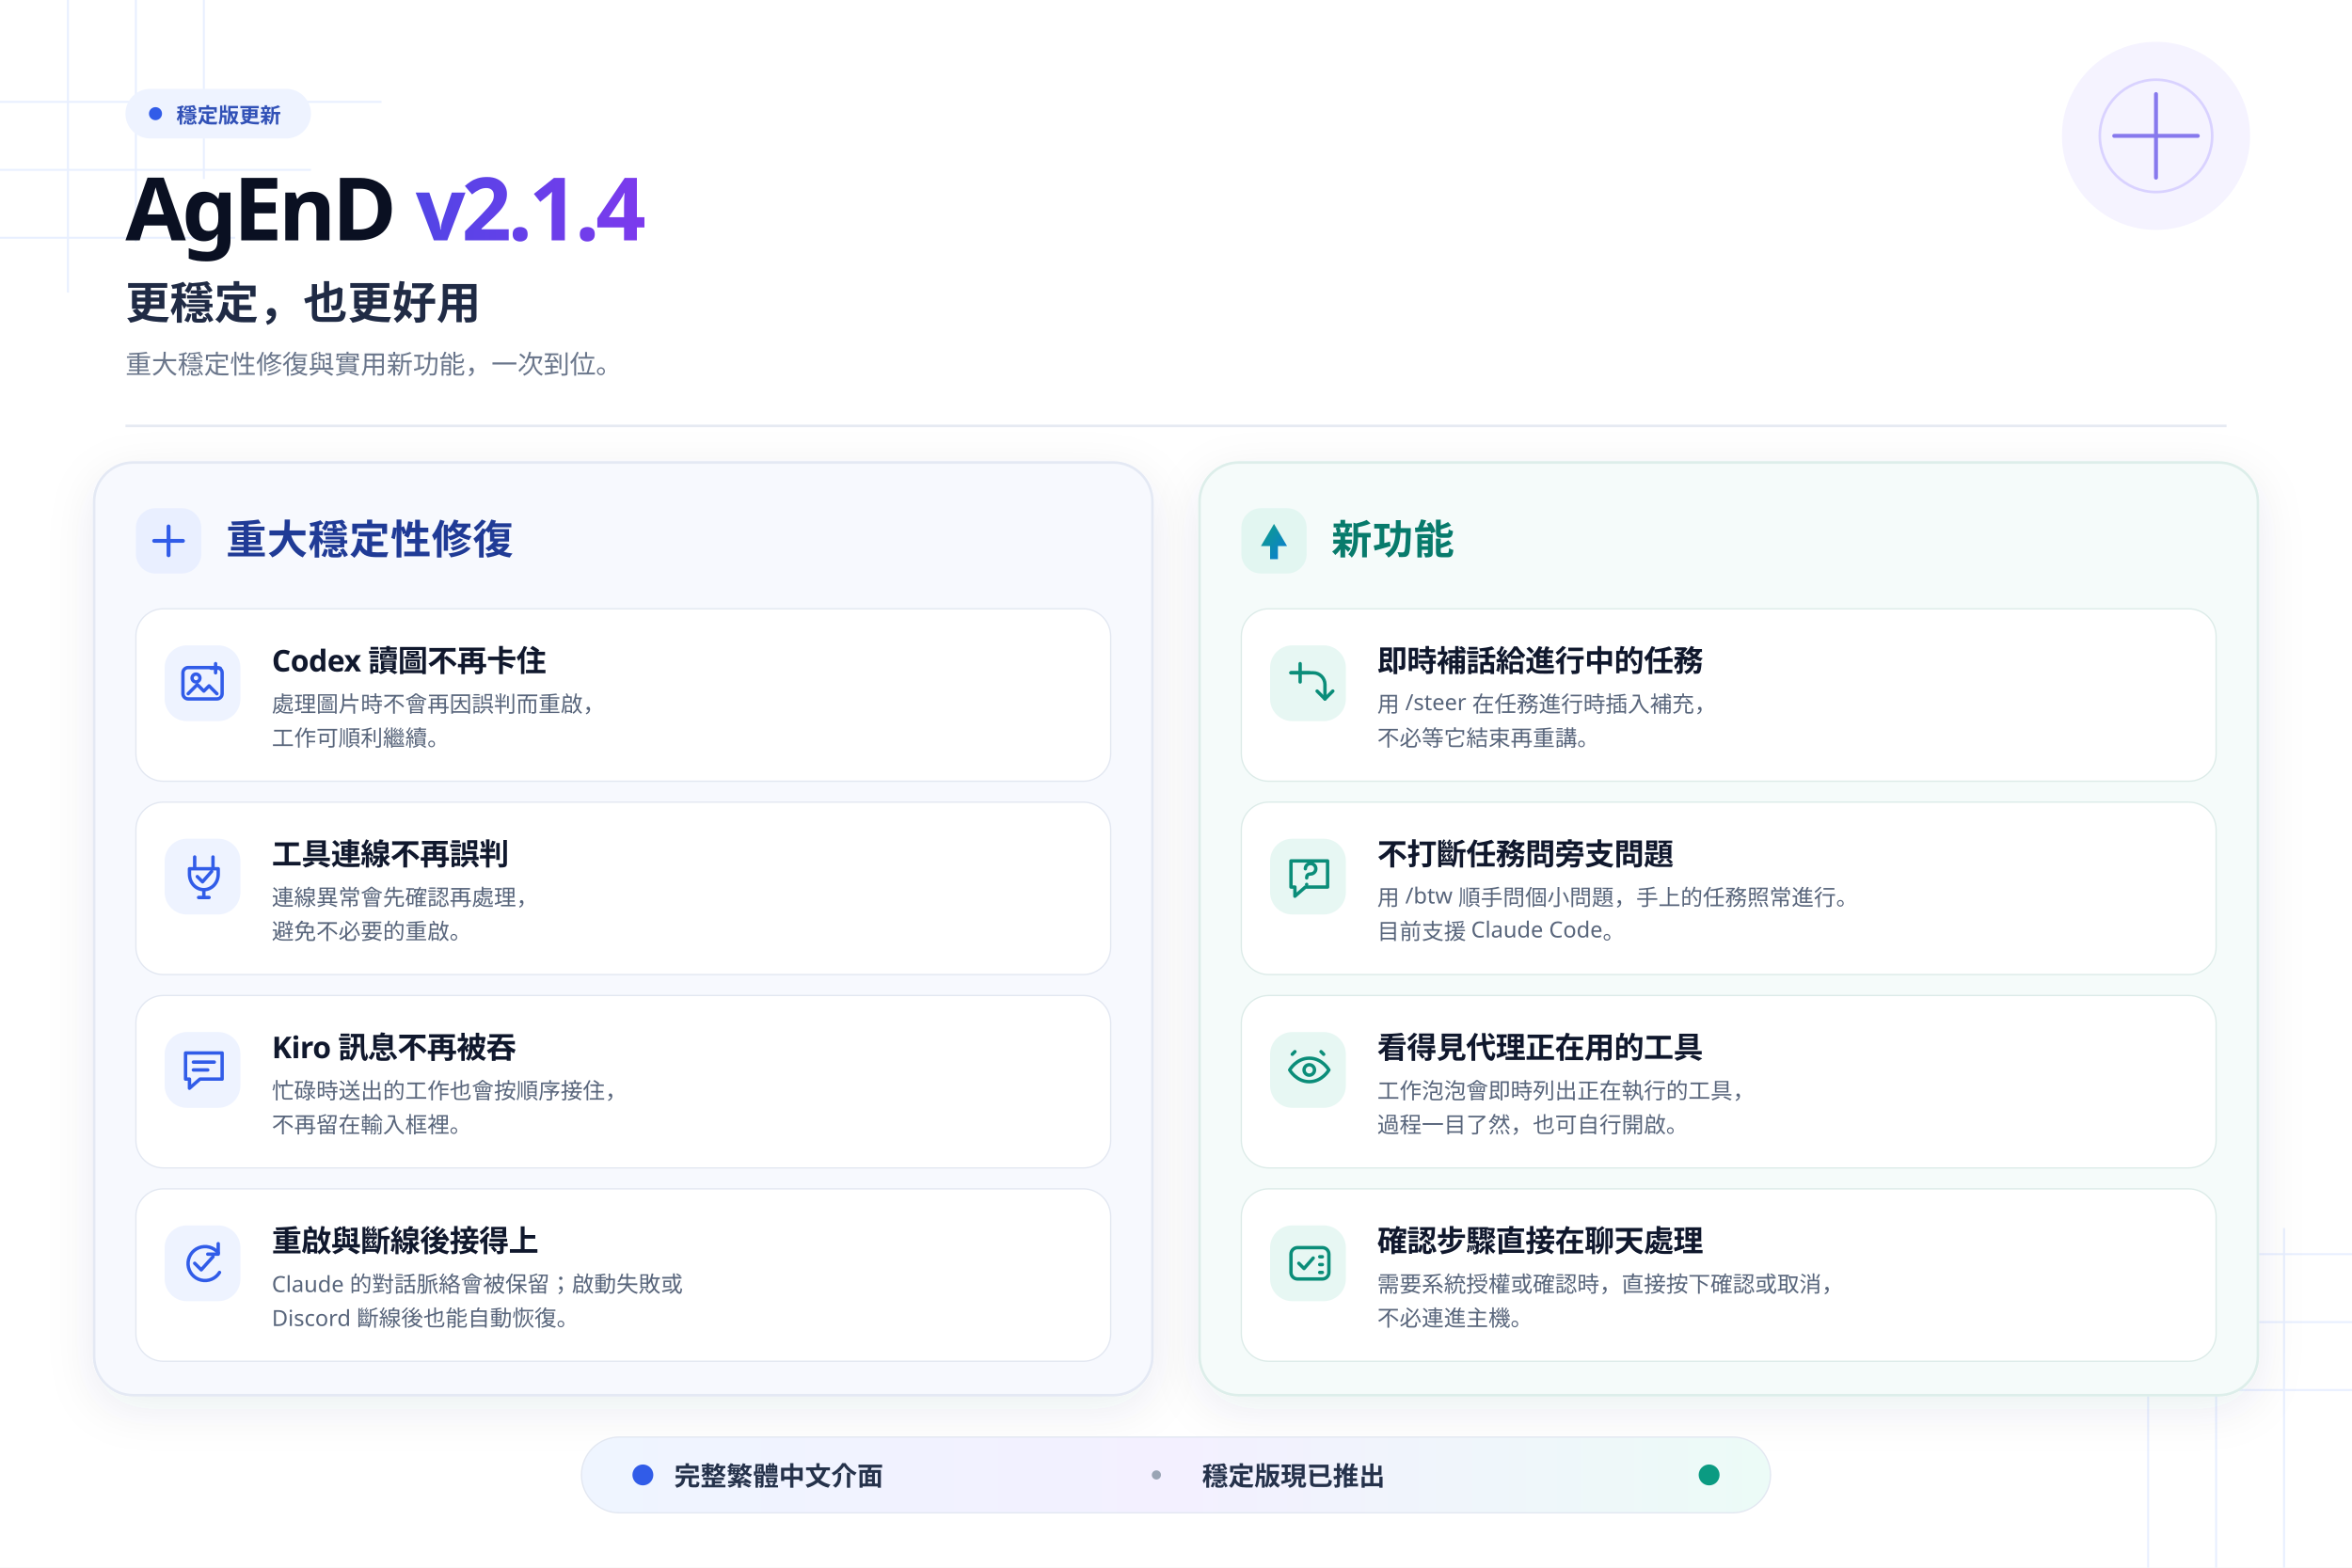
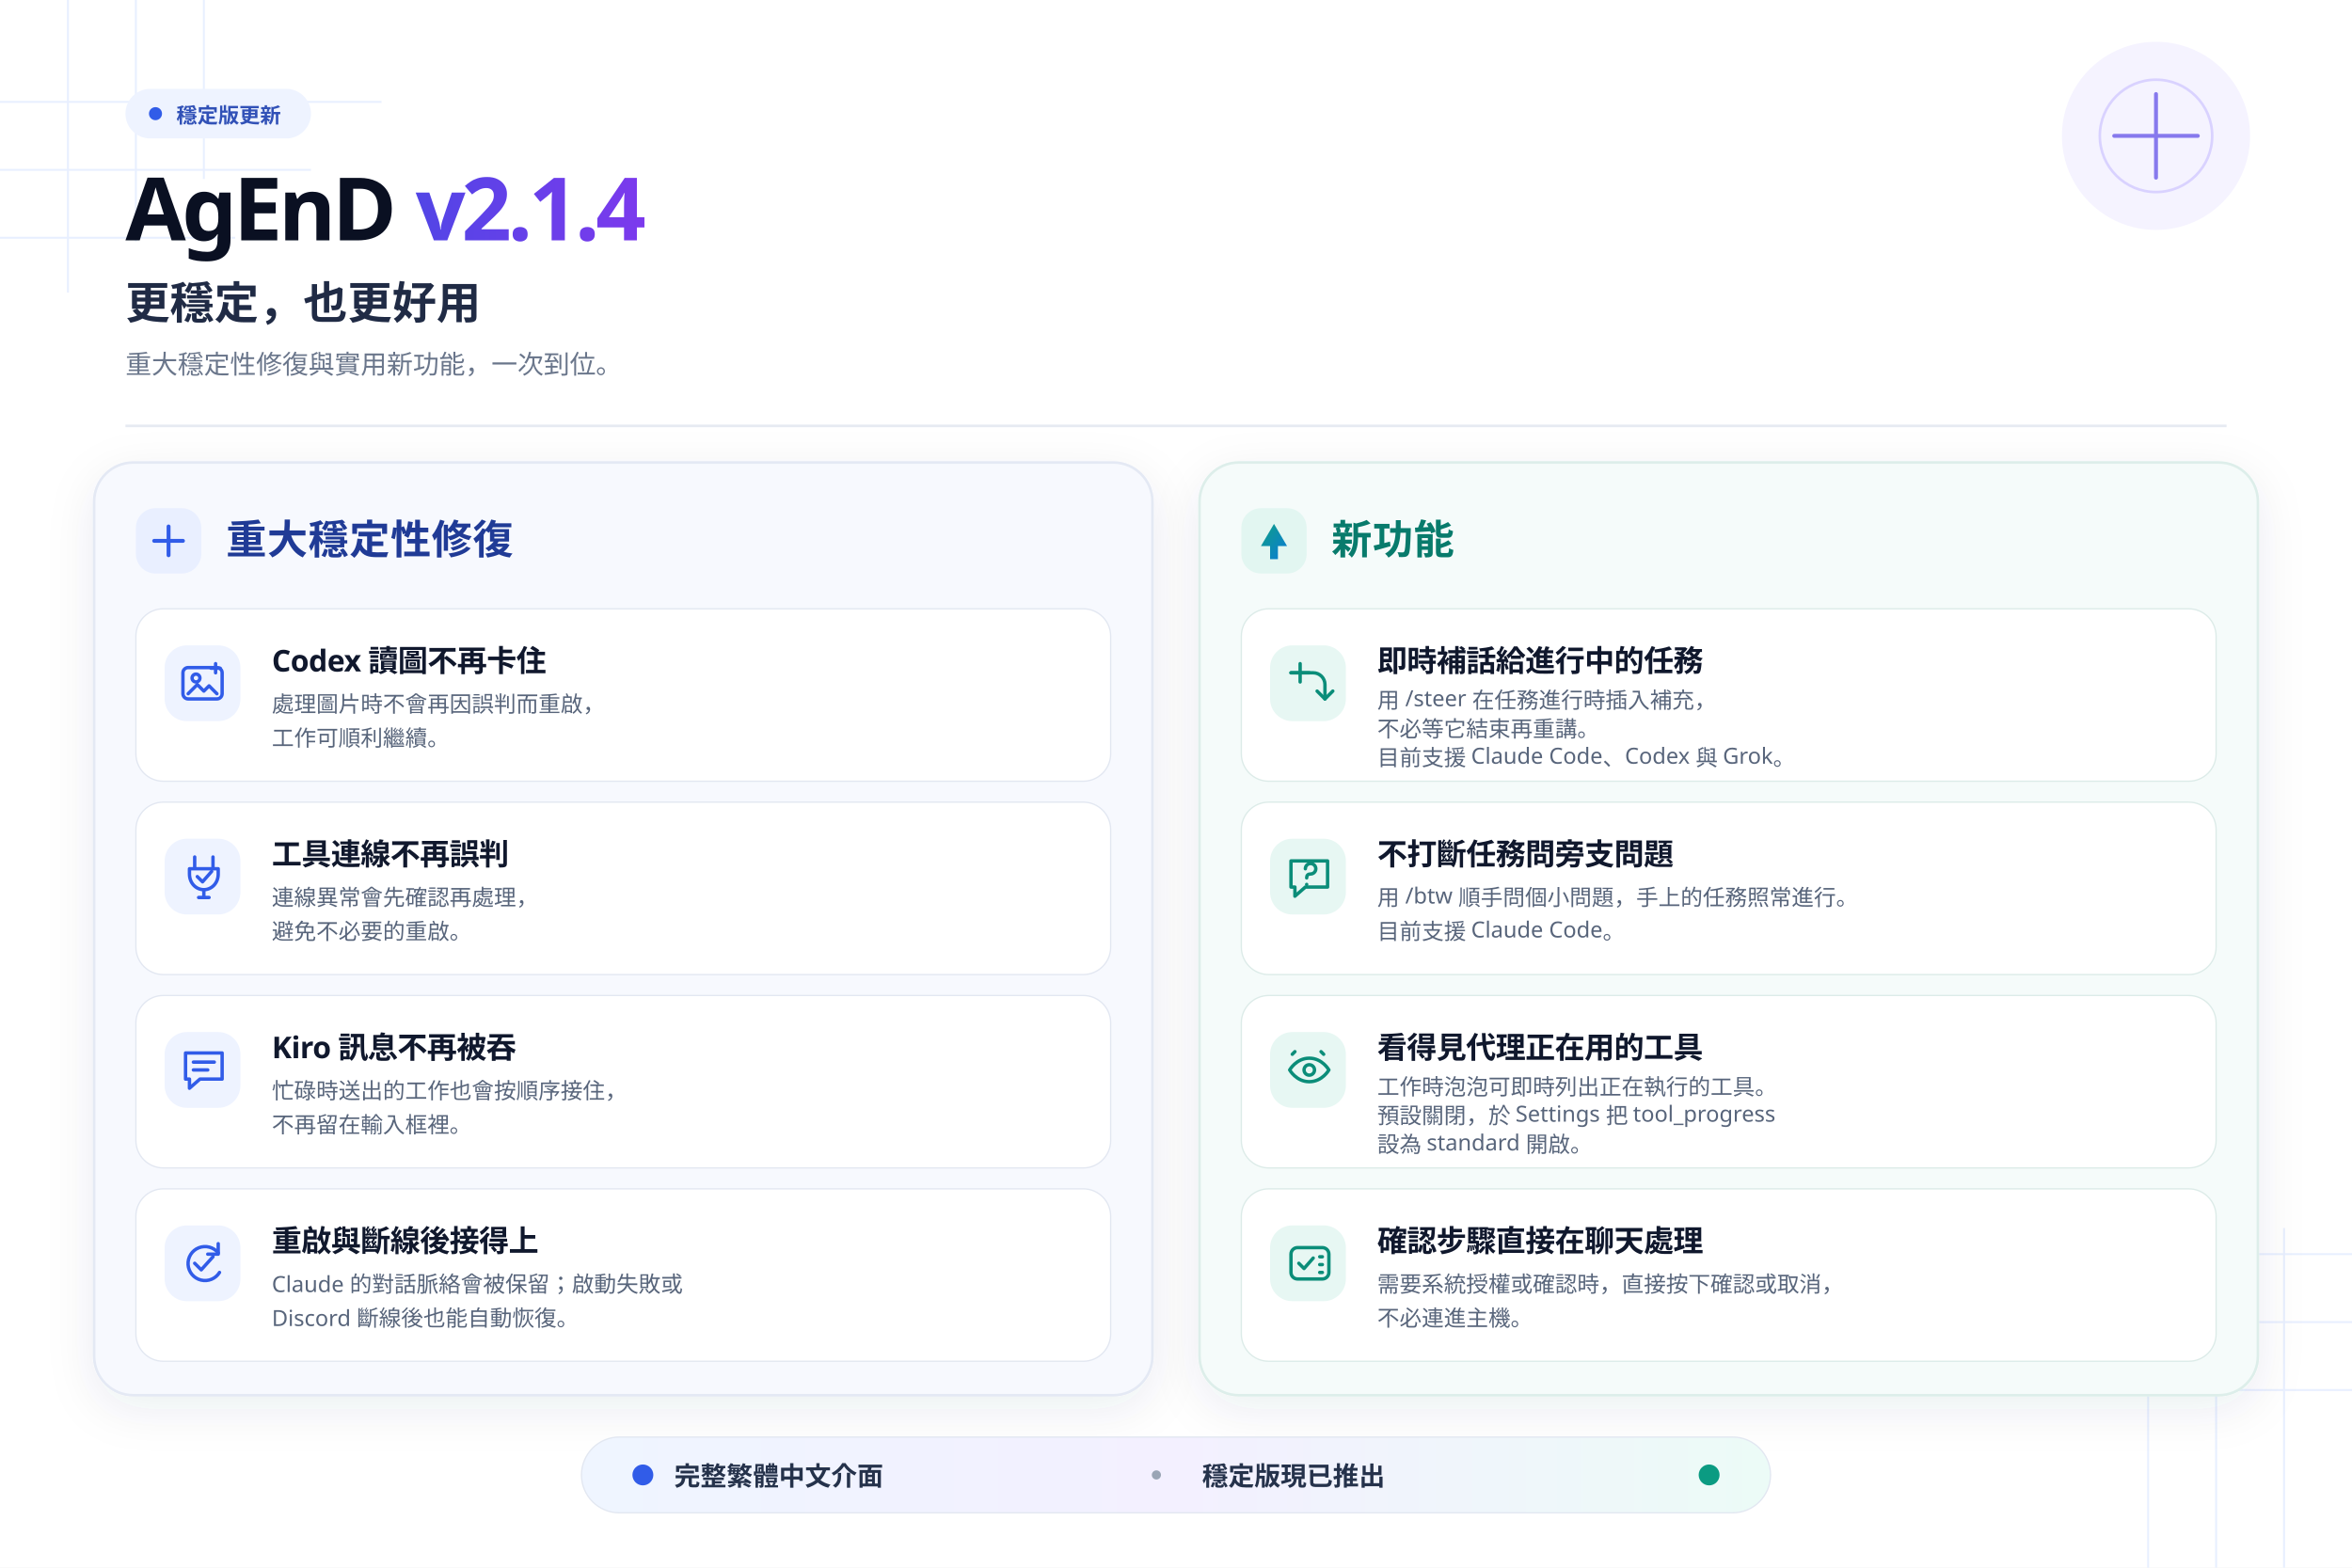
<svg xmlns="http://www.w3.org/2000/svg" width="1800" height="1200" viewBox="0 0 1800 1200" role="img" aria-labelledby="title desc">
  <defs>
    <linearGradient id="title-gradient" x1="0" y1="0" x2="1" y2="0">
      <stop offset="0" stop-color="#2155E8" />
      <stop offset="0.52" stop-color="#4E46E5" />
      <stop offset="1" stop-color="#7C3AED" />
    </linearGradient>
    <linearGradient id="new-gradient" x1="0" y1="0" x2="1" y2="1">
      <stop offset="0" stop-color="#0F9F86" />
      <stop offset="1" stop-color="#0A7BD8" />
    </linearGradient>
    <linearGradient id="footer-gradient" x1="0" y1="0" x2="1" y2="0">
      <stop offset="0" stop-color="#EFF5FF" />
      <stop offset="0.5" stop-color="#F3F0FF" />
      <stop offset="1" stop-color="#ECFBF7" />
    </linearGradient>
    <filter id="soft-shadow" x="-10%" y="-10%" width="120%" height="130%">
      <feDropShadow dx="0" dy="10" stdDeviation="18" flood-color="#22335F" flood-opacity="0.08" />
    </filter>
    <style>
      .sans { font-family: "Microsoft YaHei Mono", "Microsoft JhengHei", "PingFang TC", "Noto Sans TC", sans-serif; }
      .section-title { font-size: 31px; font-weight: 700; letter-spacing: 0.015em; }
      .card-title { fill: #10182D; font-size: 23px; font-weight: 700; letter-spacing: -0.015em; }
      .card-copy { fill: #58657B; font-size: 17px; font-weight: 400; }
      .icon-line { fill: none; stroke: currentColor; stroke-width: 2.6; stroke-linecap: round; stroke-linejoin: round; }
    </style>
  </defs>
  <rect width="1800" height="1200" fill="#FFFFFF" />
  <g fill="none" stroke="#DCE7FF" stroke-width="1.5" opacity="0.65">
    <path d="M0 78H292M0 130H238M0 182H180" />
    <path d="M52 0V224M104 0V185M156 0V137" />
    <path d="M1800 960H1640M1800 1012H1586M1800 1064H1532" />
    <path d="M1748 1200V940M1696 1200V980M1644 1200V1020" />
  </g>
  <circle cx="1650" cy="104" r="72" fill="#F5F3FF" />
  <circle cx="1650" cy="104" r="43" fill="none" stroke="#D9D2FF" stroke-width="2" />
  <path d="M1650 72v64M1618 104h64" stroke="#6857E8" stroke-width="3" stroke-linecap="round" opacity="0.78" />
  <g class="sans">
    <rect x="96" y="68" width="142" height="38" rx="19" fill="#EEF3FF" />
    <circle cx="119" cy="87" r="5" fill="#315CE8" />
    <text x="135" y="94" fill="#3151B7" font-size="16" font-weight="700">穩定版更新</text>
    <text x="96" y="184" fill="#0A1022" font-size="67" font-weight="800" letter-spacing="-0.045em">AgEnD <tspan fill="url(#title-gradient)">v2.1.4</tspan>
    </text>
    <text x="96" y="244" fill="#202B45" font-size="34" font-weight="700">更穩定，也更好用</text>
    <text x="96" y="286" fill="#6A768B" font-size="20">重大穩定性修復與實用新功能，一次到位。</text>
  </g>
  <path d="M96 326H1704" stroke="#E6EAF2" stroke-width="2" />
  <rect x="72" y="354" width="810" height="714" rx="30" fill="#F7F9FE" stroke="#E4E9F4" stroke-width="2" filter="url(#soft-shadow)" />
  <rect x="918" y="354" width="810" height="714" rx="30" fill="#F5FBFA" stroke="#DDEEEA" stroke-width="2" filter="url(#soft-shadow)" />
  <g class="sans">
    <rect x="104" y="389" width="50" height="50" rx="15" fill="#E9EFFF" />
    <path d="M118 414h22M129 403v22" stroke="#315CE8" stroke-width="3" stroke-linecap="round" />
    <text x="173" y="424" class="section-title" fill="#203B96">重大穩定性修復</text>
  </g>
  <g class="sans">
    <rect x="950" y="389" width="50" height="50" rx="15" fill="#E2F6F1" />
    <path d="M965 418l10-17 10 17h-7v10h-6v-10z" fill="url(#new-gradient)" />
    <text x="1019" y="424" class="section-title" fill="#087B6C">新功能</text>
  </g>
  <g class="sans">
    <g transform="translate(104 466)">
      <rect width="746" height="132" rx="21" fill="#FFFFFF" stroke="#E2E7F1" />
      <rect x="22" y="28" width="58" height="58" rx="17" fill="#EEF3FF" />
      <g transform="translate(36 42)" color="#315CE8">
        <rect class="icon-line" x="0" y="3" width="30" height="24" rx="4" />
        <circle class="icon-line" cx="10" cy="11" r="3" />
        <path class="icon-line" d="M4 23l7-7 5 5 4-4 6 6" />
        <path class="icon-line" d="M25 0v7M21.5 3.5h7" />
      </g>
      <text x="104" y="48" class="card-title">Codex 讀圖不再卡住</text>
      <text x="104" y="79" class="card-copy">處理圖片時不會再因誤判而重啟，</text>
      <text x="104" y="105" class="card-copy">工作可順利繼續。</text>
    </g>
    <g transform="translate(104 614)">
      <rect width="746" height="132" rx="21" fill="#FFFFFF" stroke="#E2E7F1" />
      <rect x="22" y="28" width="58" height="58" rx="17" fill="#EEF3FF" />
      <g transform="translate(37 42)" color="#315CE8">
        <path class="icon-line" d="M8 0v9M22 0v9M4 9h22v4c0 7-5 12-11 12S4 20 4 13z" />
        <path class="icon-line" d="M15 25v6M11 31h8" />
        <path class="icon-line" d="M10 15l4 4 7-8" />
      </g>
      <text x="104" y="48" class="card-title">工具連線不再誤判</text>
      <text x="104" y="79" class="card-copy">連線異常會先確認再處理，</text>
      <text x="104" y="105" class="card-copy">避免不必要的重啟。</text>
    </g>
    <g transform="translate(104 762)">
      <rect width="746" height="132" rx="21" fill="#FFFFFF" stroke="#E2E7F1" />
      <rect x="22" y="28" width="58" height="58" rx="17" fill="#EEF3FF" />
      <g transform="translate(36 42)" color="#315CE8">
        <path class="icon-line" d="M2 2h28v20H13l-8 7v-7H2z" />
        <path class="icon-line" d="M8 9h16M8 15h11" />
      </g>
      <text x="104" y="48" class="card-title">Kiro 訊息不再被吞</text>
      <text x="104" y="79" class="card-copy">忙碌時送出的工作也會按順序接住，</text>
      <text x="104" y="105" class="card-copy">不再留在輸入框裡。</text>
    </g>
    <g transform="translate(104 910)">
      <rect width="746" height="132" rx="21" fill="#FFFFFF" stroke="#E2E7F1" />
      <rect x="22" y="28" width="58" height="58" rx="17" fill="#EEF3FF" />
      <g transform="translate(36 41)" color="#315CE8">
        <path class="icon-line" d="M27 8A13 13 0 1 0 28 23" />
        <path class="icon-line" d="M27 1v8h-8" />
        <path class="icon-line" d="M9 16l5 5 9-10" />
      </g>
      <text x="104" y="48" class="card-title">重啟與斷線後接得上</text>
      <text x="104" y="79" class="card-copy">Claude 的對話脈絡會被保留；啟動失敗或</text>
      <text x="104" y="105" class="card-copy">Discord 斷線後也能自動恢復。</text>
    </g>
  </g>
  <g class="sans">
    <g transform="translate(950 466)">
      <rect width="746" height="132" rx="21" fill="#FFFFFF" stroke="#DCEBE8" />
      <rect x="22" y="28" width="58" height="58" rx="17" fill="#E7F7F3" />
      <g transform="translate(36 42)" color="#0B8D79">
        <path class="icon-line" d="M2 7h17a9 9 0 0 1 9 9v11" />
        <path class="icon-line" d="M22 21l6 6 6-6" />
        <path class="icon-line" d="M9 0v14M2 7h14" />
      </g>
      <text x="104" y="48" class="card-title">即時補話給進行中的任務</text>
-       <text x="104" y="79" class="card-copy">用 /steer 在任務進行時插入補充，</text>
-       <text x="104" y="105" class="card-copy">不必等它結束再重講。</text>
+       <text x="104" y="76" class="card-copy" font-size="15.5">用 /steer 在任務進行時插入補充，</text>
+       <text x="104" y="98" class="card-copy" font-size="15.5">不必等它結束再重講。</text>
+       <text x="104" y="120" class="card-copy" font-size="15.5">目前支援 Claude Code、Codex 與 Grok。</text>
    </g>
    <g transform="translate(950 614)">
      <rect width="746" height="132" rx="21" fill="#FFFFFF" stroke="#DCEBE8" />
      <rect x="22" y="28" width="58" height="58" rx="17" fill="#E7F7F3" />
      <g transform="translate(36 42)" color="#0B8D79">
        <path class="icon-line" d="M2 3h28v20H13l-8 7v-7H2z" />
        <path class="icon-line" d="M13 9a4 4 0 1 1 4 4c-2 0-3 1-3 3" />
        <path class="icon-line" d="M14 21h.01" />
      </g>
      <text x="104" y="48" class="card-title">不打斷任務問旁支問題</text>
      <text x="104" y="79" class="card-copy">用 /btw 順手問個小問題，手上的任務照常進行。</text>
      <text x="104" y="105" class="card-copy">目前支援 Claude Code。</text>
    </g>
    <g transform="translate(950 762)">
      <rect width="746" height="132" rx="21" fill="#FFFFFF" stroke="#DCEBE8" />
      <rect x="22" y="28" width="58" height="58" rx="17" fill="#E7F7F3" />
      <g transform="translate(36 42)" color="#0B8D79">
        <path class="icon-line" d="M1 15s5-9 15-9 15 9 15 9-5 9-15 9S1 15 1 15z" />
        <circle class="icon-line" cx="16" cy="15" r="4" />
        <path class="icon-line" d="M25 1l2 2M5 1L3 3" />
      </g>
      <text x="104" y="48" class="card-title">看得見代理正在用的工具</text>
-       <text x="104" y="79" class="card-copy">工作泡泡會即時列出正在執行的工具，</text>
-       <text x="104" y="105" class="card-copy">過程一目了然，也可自行開啟。</text>
+       <text x="104" y="76" class="card-copy" font-size="15.5">工作時泡泡可即時列出正在執行的工具。</text>
+       <text x="104" y="98" class="card-copy" font-size="15.5">預設關閉，於 Settings 把 tool_progress</text>
+       <text x="104" y="120" class="card-copy" font-size="15.5">設為 standard 開啟。</text>
    </g>
    <g transform="translate(950 910)">
      <rect width="746" height="132" rx="21" fill="#FFFFFF" stroke="#DCEBE8" />
      <rect x="22" y="28" width="58" height="58" rx="17" fill="#E7F7F3" />
      <g transform="translate(36 42)" color="#0B8D79">
        <rect class="icon-line" x="2" y="3" width="29" height="24" rx="5" />
        <path class="icon-line" d="M8 15l4 4 7-8" />
        <path class="icon-line" d="M24 10h2M24 16h2M24 22h2" />
      </g>
      <text x="104" y="48" class="card-title">確認步驟直接在聊天處理</text>
      <text x="104" y="79" class="card-copy">需要系統授權或確認時，直接按下確認或取消，</text>
      <text x="104" y="105" class="card-copy">不必連進主機。</text>
    </g>
  </g>
  <g class="sans">
    <rect x="445" y="1100" width="910" height="58" rx="29" fill="url(#footer-gradient)" stroke="#E2E7F1" />
    <circle cx="492" cy="1129" r="8" fill="#315CE8" />
    <text x="516" y="1137" fill="#25324B" font-size="20" font-weight="700">完整繁體中文介面</text>
    <circle cx="885" cy="1129" r="3.5" fill="#9AA5B5" />
    <text x="920" y="1137" fill="#25324B" font-size="20" font-weight="700">穩定版現已推出</text>
    <circle cx="1308" cy="1129" r="8" fill="#0B9B82" />
  </g>
</svg>
